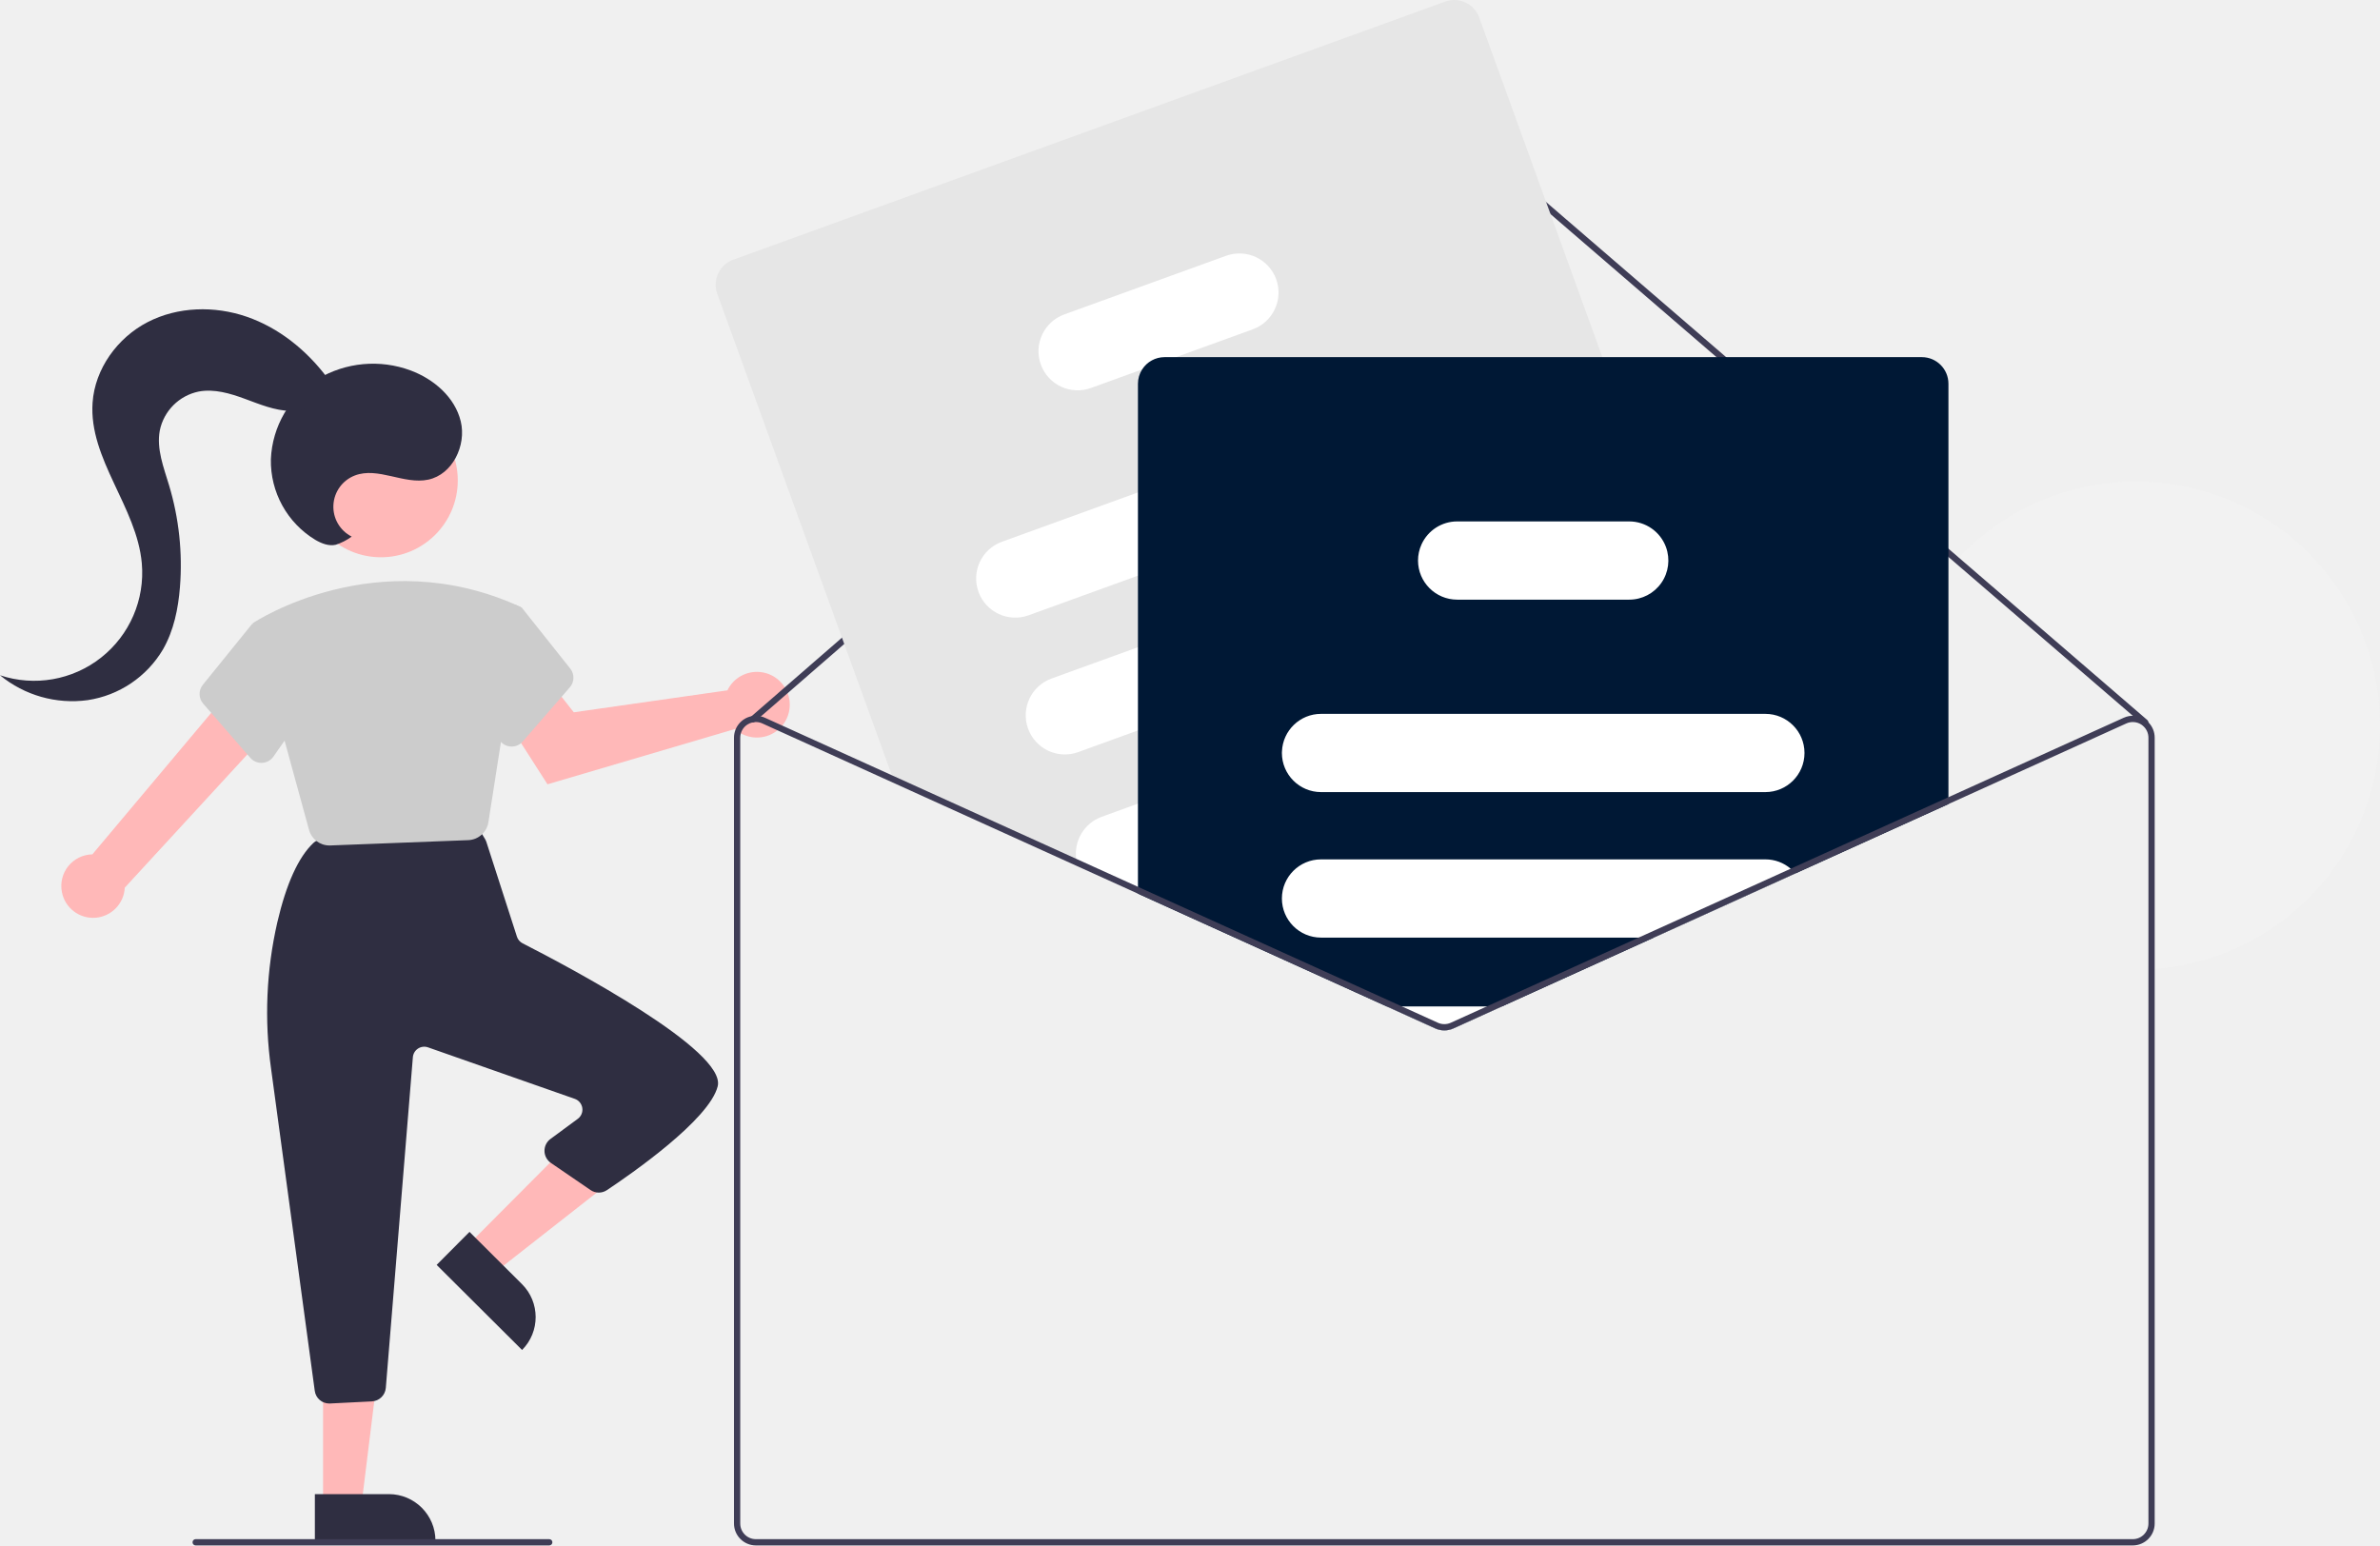
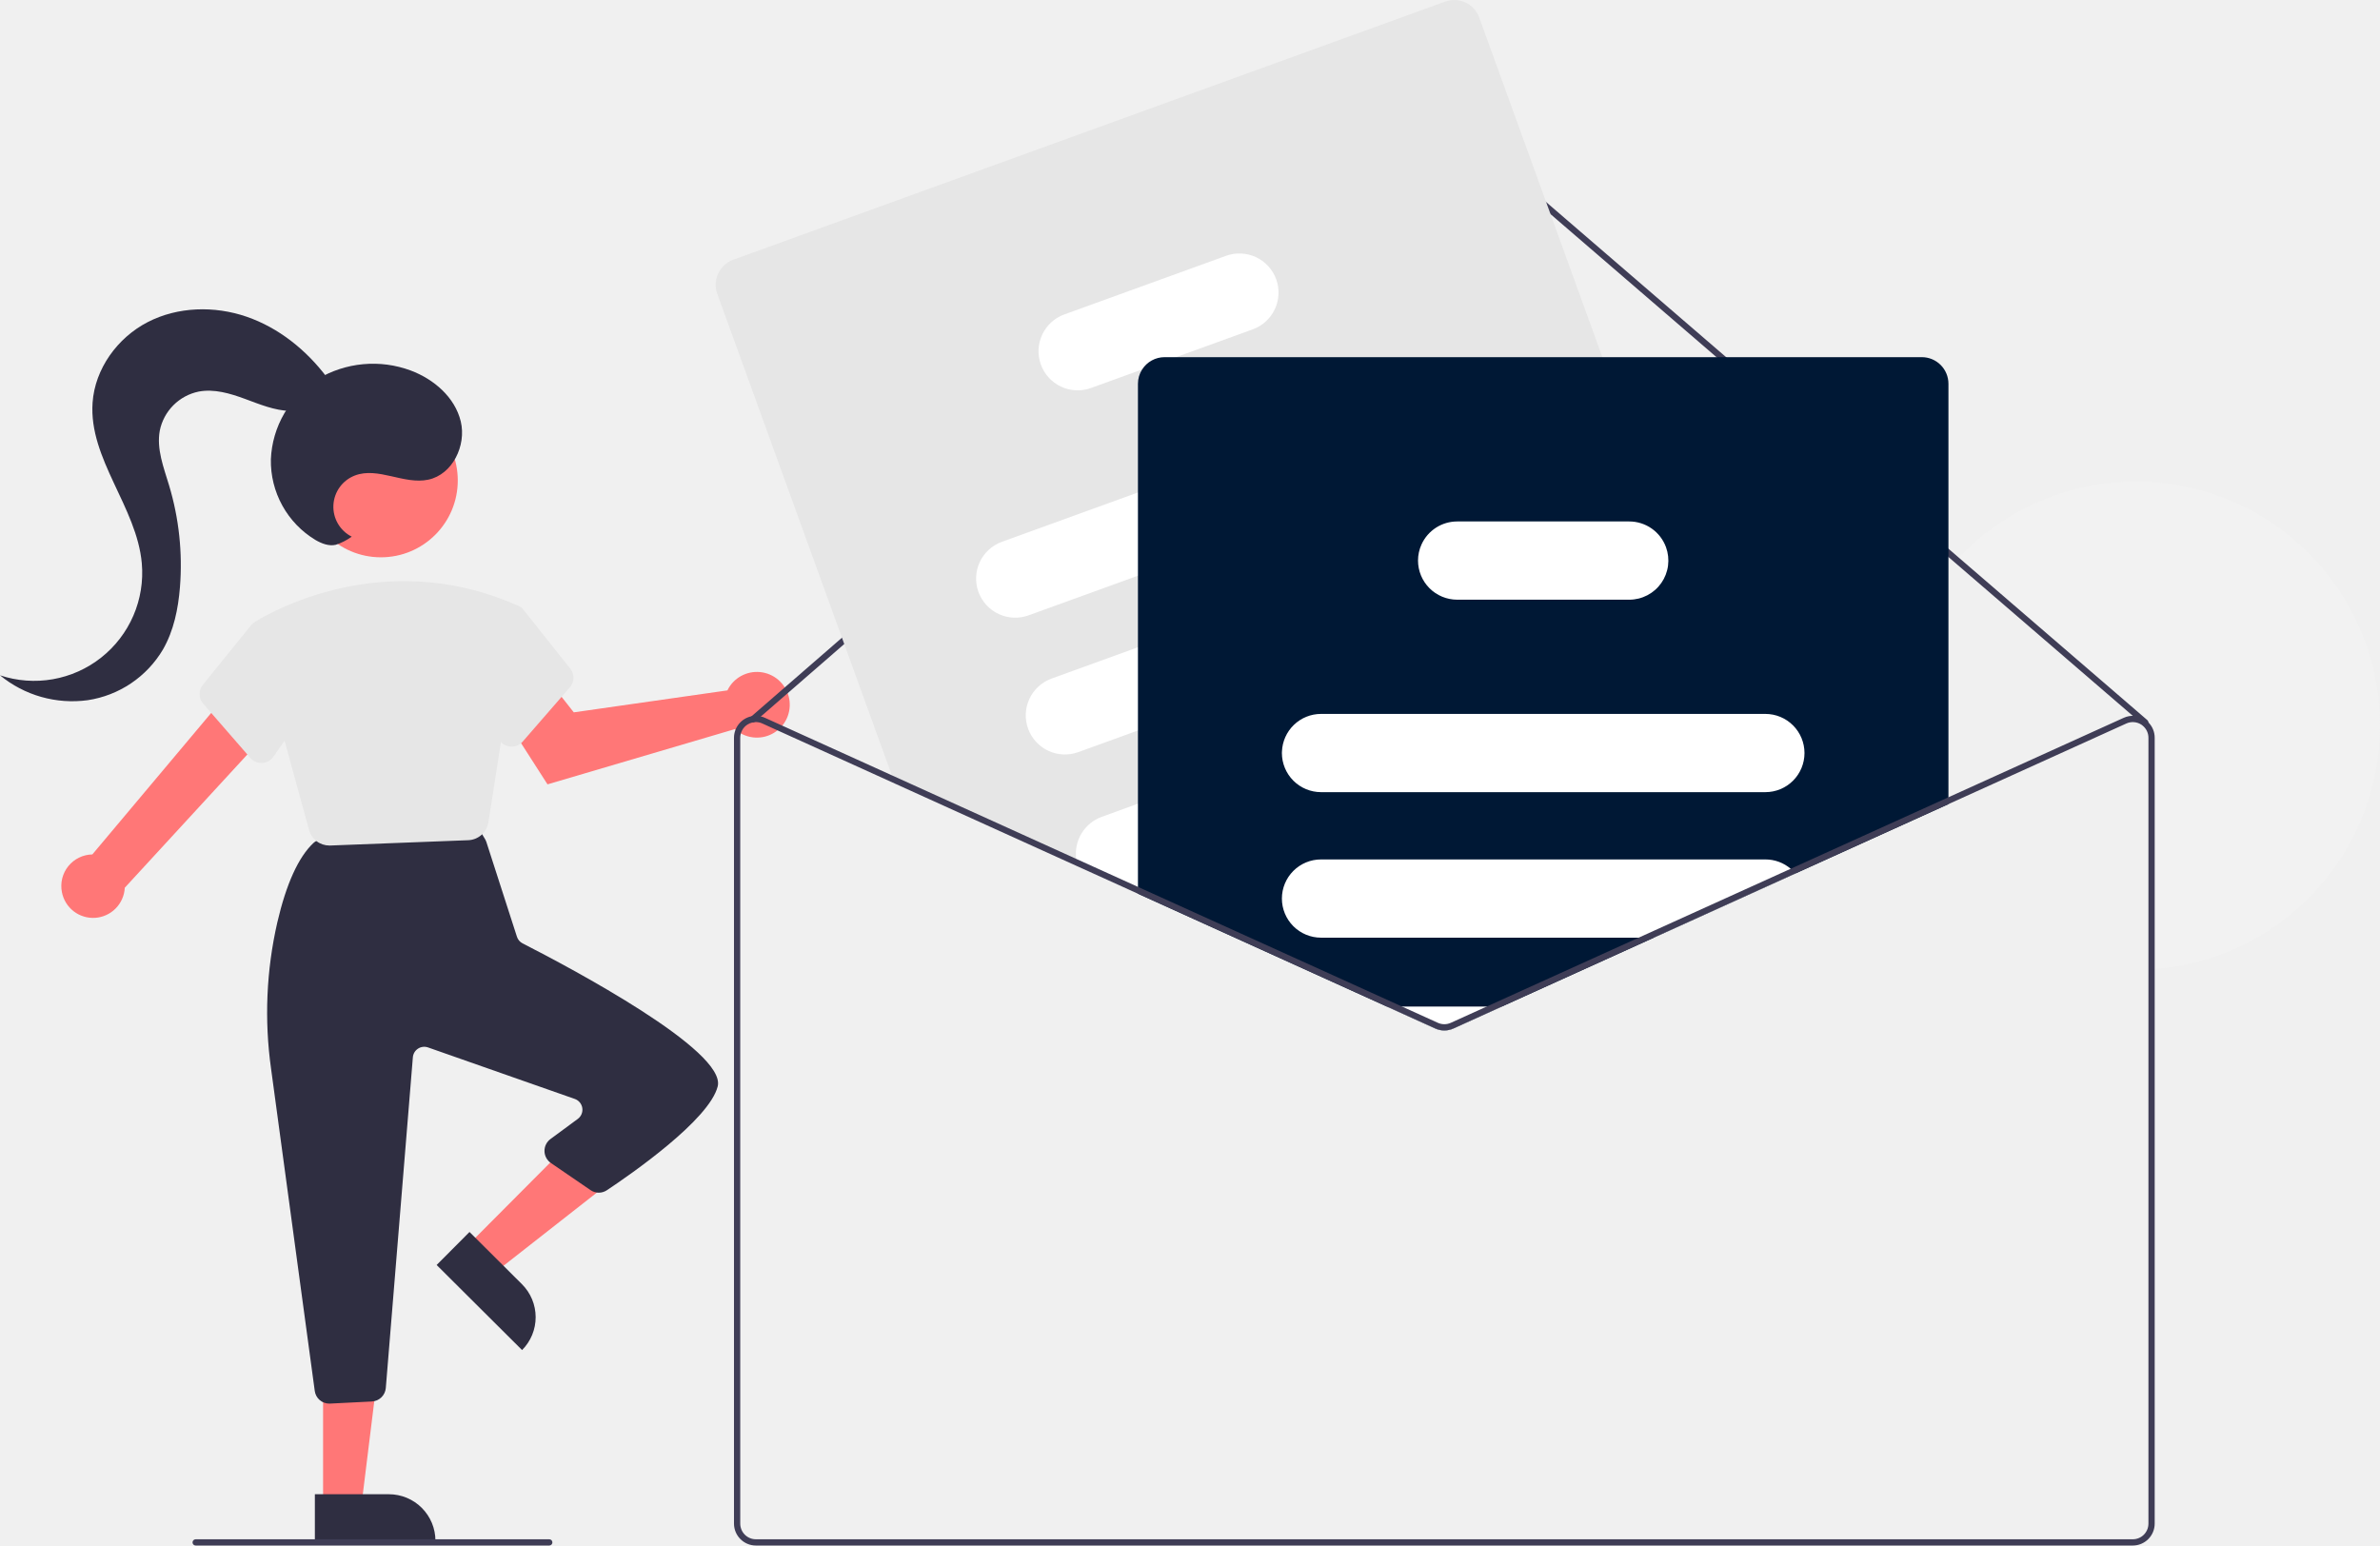
- <svg xmlns="http://www.w3.org/2000/svg" id="b0e398ea-9313-46b3-a3ee-bf7f717038b1" data-name="Layer 1" width="760.554" height="493.87" viewBox="0 0 760.554 493.87">
-   <path d="M980.277,434.935a77.996,77.996,0,0,1-72,77.77c-.66.05-1.33.1-2,.13v-74.03a4.959,4.959,0,0,0-1.84-3.86,1.247,1.247,0,0,0-.22-.18,1.861,1.861,0,0,0-.23-.16,5.001,5.001,0,0,0-4.77-.35l-.83-1.82a7.007,7.007,0,0,1,2.89-.63l-56.96-49.07c.44-.5.9-.99,1.36-1.48a78.007,78.007,0,0,1,134.6,53.68Z" transform="translate(-219.7232 -203.0649)" fill="#f2f2f2" />
-   <path d="M239.501,488.121a10.087,10.087,0,0,1,9.73-12.023l44.962-53.523,11.225,14.352-45.823,49.812a10.142,10.142,0,0,1-20.095,1.382Z" transform="translate(-219.7232 -203.0649)" fill="#ffb8b8" />
-   <path d="M453.01,422.243a10.527,10.527,0,0,0-.832,1.433l-49.094,7.018-7.455-9.465-15.754,9.384,14.809,23.089,59.875-17.65A10.496,10.496,0,1,0,453.01,422.243Z" transform="translate(-219.7232 -203.0649)" fill="#ffb8b8" />
-   <polygon points="149.426 398.009 158.114 406.659 195.614 377.267 182.792 364.5 149.426 398.009" fill="#ffb8b8" />
-   <path d="M358.894,608.163h38.531a0,0,0,0,1,0,0v14.887a0,0,0,0,1,0,0H373.781a14.887,14.887,0,0,1-14.887-14.887v0A0,0,0,0,1,358.894,608.163Z" transform="translate(-7.95298 1115.599) rotate(-135.1232)" fill="#2f2e41" />
-   <polygon points="103.246 480.98 115.506 480.98 121.338 433.692 103.244 433.692 103.246 480.98" fill="#ffb8b8" />
-   <path d="M320.342,680.541h38.531a0,0,0,0,1,0,0v14.887a0,0,0,0,1,0,0H335.229a14.887,14.887,0,0,1-14.887-14.887v0A0,0,0,0,1,320.342,680.541Z" transform="translate(459.523 1172.889) rotate(179.9974)" fill="#2f2e41" />
-   <path d="M320.304,647.522l-13.964-102.987a128.95,128.95,0,0,1,2.001-46.716c2.866-12.312,6.737-20.84,11.507-25.347a4.718,4.718,0,0,1,2.743-1.253l46.106-4.803a4.706,4.706,0,0,1,4.51,2.254l1.516,2.526a4.698,4.698,0,0,1,.442.974l9.748,30.22a3.616,3.616,0,0,0,1.808,2.126c15.348,7.836,65.203,34.288,62.35,45.7-2.681,10.723-27.779,28.11-35.408,33.183a4.661,4.661,0,0,1-5.24-.04L395.761,574.695a4.693,4.693,0,0,1-.134-7.651l8.733-6.434a3.651,3.651,0,0,0-.957-6.384l-46.898-16.456a3.65,3.65,0,0,0-4.846,3.147l-8.647,105.688a4.705,4.705,0,0,1-4.443,4.304l-13.379.669c-.081.004-.162.006-.243.006A4.663,4.663,0,0,1,320.304,647.522Z" transform="translate(-219.7232 -203.0649)" fill="#2f2e41" />
-   <circle cx="121.726" cy="153.524" r="24.561" fill="#ffb8b8" />
-   <path d="M318.477,468.265l-18.079-65.965.31-.209c.388-.262,39.356-25.993,84.98-5.257l.827.475L375.802,465.776a6.786,6.786,0,0,1-6.444,5.777L325.275,473.248c-.089.003-.177.005-.266.005A6.751,6.751,0,0,1,318.477,468.265Z" transform="translate(-219.7232 -203.0649)" fill="#ccc" />
-   <path d="M299.71,445.244l-15.057-17.315a4.686,4.686,0,0,1-.106-6.032l15.741-19.445,12.083,3.296,6.406,22.422-11.681,16.687a4.665,4.665,0,0,1-3.599,1.995c-.084.004-.168.006-.252.006A4.66,4.66,0,0,1,299.71,445.244Z" transform="translate(-219.7232 -203.0649)" fill="#ccc" />
-   <path d="M382.975,441.637a4.665,4.665,0,0,1-3.599-1.995l-11.681-16.687,5.618-23.602,11.125-3.034,2.076.991,15.41,19.374a4.686,4.686,0,0,1-.106,6.032l-15.057,17.315a4.66,4.66,0,0,1-3.535,1.613C383.143,441.643,383.059,441.641,382.975,441.637Z" transform="translate(-219.7232 -203.0649)" fill="#ccc" />
-   <path d="M906.277,433.905a.98.98,0,0,1-.24.68 1.0 1,0,0,1-1.41.11l-3.35-2.89-56.96-49.07L684.557,245.085a5.02,5.02,0,0,0-6.54.01l-215.14,186.91-1.94,1.68a.966.966,0,0,1-.25.16,1,1,0,0,1-.51.08,1.025,1.025,0,0,1-.65-.33.997.997,0,0,1,.09-1.41l.27-.24,216.82-188.36a7.047,7.047,0,0,1,9.16-.02l159.81,137.69,60.25,51.92A1.016,1.016,0,0,1,906.277,433.905Z" transform="translate(-219.7232 -203.0649)" fill="#3f3d56" />
-   <path d="M784.807,463.435l-2.63-7.24-9.06-25-19.52-53.83-21.82-60.17-39.35-108.53a8.516,8.516,0,0,0-10.89-5.09l-227.51,82.49a8.512,8.512,0,0,0-5.09,10.89l55.79,153.86.95,2.63,58.56,26.54,16.46,7.46,2.67,1.21,69.69,31.59,2.7-.98,45.71-16.57,68.95-25,9.29-3.37A8.518,8.518,0,0,0,784.807,463.435Z" transform="translate(-219.7232 -203.0649)" fill="#e6e6e6" />
-   <path d="M689.407,335.275a12.522,12.522,0,0,0-16.02-7.49l-90.02,32.65-43.47,15.76a12.498,12.498,0,1,0,8.52,23.5l34.95-12.67,98.55-35.73A12.522,12.522,0,0,0,689.407,335.275Z" transform="translate(-219.7232 -203.0649)" fill="#fff" />
-   <path d="M705.257,378.995a12.522,12.522,0,0,0-16.02-7.49l-15.25,5.53-90.62,32.86-27.62,10.01a12.503,12.503,0,0,0,8.52,23.51l19.1-6.93,114.4-41.48c.26-.09.51-.2.76-.31A12.498,12.498,0,0,0,705.257,378.995Z" transform="translate(-219.7232 -203.0649)" fill="#fff" />
-   <path d="M721.277,423.175a12.511,12.511,0,0,0-16.01-7.49l-42.77,15.51-33.11,12.01-46.02,16.68-11.6,4.21a12.527,12.527,0,0,0-8.13,13.42,12.365,12.365,0,0,0,.6,2.47l16.46,7.46,2.67-.97h.02l83.51-30.28,46.89-17a12.511,12.511,0,0,0,7.49-16.02Z" transform="translate(-219.7232 -203.0649)" fill="#fff" />
-   <path d="M627.547,292.295a12.522,12.522,0,0,0-16.02-7.49l-51.7,18.74a12.503,12.503,0,0,0,8.52,23.51l16.36-5.93,10.83-3.93,24.521-8.89A12.511,12.511,0,0,0,627.547,292.295Z" transform="translate(-219.7232 -203.0649)" fill="#fff" />
-   <path d="M833.867,317.195h-242a8.502,8.502,0,0,0-7.16,3.93,8.414,8.414,0,0,0-1.34,4.57v162.96l69.69,31.59,9.82,4.45,15.51,7.03a7.02,7.02,0,0,0,5.78,0l15.51-7.03,48.54-22,45.24-20.51,48.91-22.16v-134.33A8.505,8.505,0,0,0,833.867,317.195Z" transform="translate(-219.7232 -203.0649)" fill="#001835" />
-   <path d="M783.867,431.195h-142a12.497,12.497,0,0,0-12.48,12.01,4.011,4.011,0,0,0-.02.49,12.518,12.518,0,0,0,12.5,12.5h142a12.5,12.5,0,0,0,0-25Z" transform="translate(-219.7232 -203.0649)" fill="#fff" />
-   <path d="M791.957,480.675a12.411,12.411,0,0,0-8.09-2.98h-142a12.5,12.5,0,0,0,0,25H748.217l45.24-20.51A12.583,12.583,0,0,0,791.957,480.675Z" transform="translate(-219.7232 -203.0649)" fill="#fff" />
-   <path d="M662.877,524.695l15.51,7.03a7.02,7.02,0,0,0,5.78,0l15.51-7.03Z" transform="translate(-219.7232 -203.0649)" fill="#fff" />
-   <path d="M752.107,377.905a12.506,12.506,0,0,0-11.74-8.21h-55a12.509,12.509,0,0,0-11.38,7.34,12.358,12.358,0,0,0-1.12,5.16,12.518,12.518,0,0,0,12.5,12.5h55a12.499,12.499,0,0,0,11.74-16.79Z" transform="translate(-219.7232 -203.0649)" fill="#fff" />
-   <path d="M743.367,502.695l-48.54,22-11.49,5.21a5.016,5.016,0,0,1-4.12,0l-11.49-5.21h-4.85l15.51,7.03a7.02,7.02,0,0,0,5.78,0l15.51-7.03,48.54-22Zm0,0-48.54,22-11.49,5.21a5.016,5.016,0,0,1-4.12,0l-11.49-5.21h-4.85l15.51,7.03a7.02,7.02,0,0,0,5.78,0l15.51-7.03,48.54-22Zm0,0-48.54,22-11.49,5.21a5.016,5.016,0,0,1-4.12,0l-11.49-5.21h-4.85l15.51,7.03a7.02,7.02,0,0,0,5.78,0l15.51-7.03,48.54-22Zm162.91-68.79a7.638,7.638,0,0,0-1.21-.98,6.961,6.961,0,0,0-6.68-.49l-106.43,48.24-48.59,22.02-48.54,22-11.49,5.21a5.016,5.016,0,0,1-4.12,0l-11.49-5.21-11.97-5.43-72.37-32.79-.02-.01-19.73-8.95-58.91-26.7-40.56-18.38a6.107,6.107,0,0,0-1.29-.43,6.709,6.709,0,0,0-2.99-.06,7.017,7.017,0,0,0-5.61,6.86v251.13a7.008,7.008,0,0,0,7,7h440a7.008,7.008,0,0,0,7-7v-251.13A6.972,6.972,0,0,0,906.277,433.905Zm0,256.03a5.002,5.002,0,0,1-5,5h-440a5.002,5.002,0,0,1-5-5v-251.13a5.001,5.001,0,0,1,2.29-4.2,5.168,5.168,0,0,1,1.61-.68,4.511,4.511,0,0,1,.51-.08,3.898,3.898,0,0,1,.59-.04,4.97,4.97,0,0,1,2.06.45l42.34,19.19,58.56,26.54,16.46,7.46,2.67,1.21,69.69,31.59,9.82,4.45,15.51,7.03a7.02,7.02,0,0,0,5.78,0l15.51-7.03,48.54-22,45.24-20.51,105.76-47.93a5.001,5.001,0,0,1,4.77.35,1.861,1.861,0,0,1,.23.16,1.247,1.247,0,0,1,.22.18,4.959,4.959,0,0,1,1.84,3.86Zm-162.91-187.24-48.54,22-11.49,5.21a5.016,5.016,0,0,1-4.12,0l-11.49-5.21h-4.85l15.51,7.03a7.02,7.02,0,0,0,5.78,0l15.51-7.03,48.54-22Zm0,0-48.54,22-11.49,5.21a5.016,5.016,0,0,1-4.12,0l-11.49-5.21h-4.85l15.51,7.03a7.02,7.02,0,0,0,5.78,0l15.51-7.03,48.54-22Zm-162.67-15.25,2.67,1.21v-2.18Zm162.67,15.25-48.54,22-11.49,5.21a5.016,5.016,0,0,1-4.12,0l-11.49-5.21h-4.85l15.51,7.03a7.02,7.02,0,0,0,5.78,0l15.51-7.03,48.54-22Z" transform="translate(-219.7232 -203.0649)" fill="#3f3d56" />
-   <path d="M395.249,696.935h-113a1,1,0,0,1,0-2h113a1,1,0,1,1,0,2Z" transform="translate(-219.7232 -203.0649)" fill="#3f3d56" />
-   <path d="M332.111,374.55a10.702,10.702,0,0,1,.99-19.527c7.412-2.86,15.72,2.977,23.489,1.317,7.743-1.654,12.223-10.911,10.374-18.611s-8.575-13.499-15.993-16.268a34.48,34.48,0,0,0-29.741,2.726,31.751,31.751,0,0,0-14.945,25.634,29.437,29.437,0,0,0,14.244,25.791c1.975,1.138,4.273,2.052,6.494,1.54A18.1,18.1,0,0,0,332.111,374.55Z" transform="translate(-219.7232 -203.0649)" fill="#2f2e41" />
-   <path d="M324.152,323.589c-6.535-8.668-15.358-15.79-25.624-19.32s-21.997-3.247-31.639,1.742-16.832,14.899-17.582,25.729c-1.249,18.025,14.152,33.346,15.733,51.345a34.526,34.526,0,0,1-45.317,35.773,36.35,36.35,0,0,0,28.017,7.951,33.786,33.786,0,0,0,24.047-16.181c3.466-6.023,4.89-13.018,5.442-19.945a88.618,88.618,0,0,0-3.468-32.493c-1.728-5.741-4.07-11.649-2.975-17.544a15.966,15.966,0,0,1,12.435-12.454c4.953-.928,10.018.584,14.747,2.323s9.498,3.753,14.536,3.868,10.526-2.191,12.473-6.839Z" transform="translate(-219.7232 -203.0649)" fill="#2f2e41" />
+ <svg xmlns="http://www.w3.org/2000/svg" width="502" height="326" viewBox="0 0 502 326" fill="none">
+   <g clip-path="url(#clip0)">
+     <path d="M502 153.056C502.001 166.026 497.107 178.518 488.296 188.035C479.485 197.553 467.407 203.394 454.477 204.391C454.041 204.424 453.599 204.457 453.157 204.477V155.61C453.157 155.122 453.048 154.639 452.838 154.199C452.628 153.758 452.322 153.369 451.942 153.062C451.899 153.017 451.85 152.977 451.797 152.943C451.749 152.904 451.698 152.869 451.645 152.838C451.181 152.539 450.65 152.362 450.1 152.321C449.55 152.281 448.999 152.379 448.497 152.607L447.949 151.405C448.548 151.133 449.198 150.991 449.856 150.989L412.26 118.599C412.551 118.269 412.854 117.945 413.158 117.622C420.246 110.15 429.411 104.975 439.47 102.766C449.529 100.558 460.019 101.416 469.585 105.232C479.151 109.047 487.353 115.643 493.131 124.169C498.91 132.694 501.999 142.756 502 153.056Z" fill="#F2F2F2" />
+     <path d="M13.054 188.163C12.867 187.208 12.892 186.223 13.127 185.279C13.361 184.334 13.8 183.452 14.413 182.696C15.025 181.939 15.796 181.326 16.671 180.899C17.546 180.473 18.503 180.243 19.477 180.227L49.154 144.896L56.563 154.37L26.318 187.251C26.237 188.888 25.558 190.438 24.41 191.608C23.263 192.778 21.726 193.486 20.091 193.599C18.456 193.711 16.837 193.22 15.54 192.218C14.243 191.217 13.359 189.774 13.054 188.163H13.054Z" fill="#FF7777" />
+     <path d="M153.98 144.678C153.772 144.979 153.588 145.295 153.43 145.624L121.026 150.257L116.105 144.009L105.707 150.203L115.482 165.444L155.002 153.794C156.045 154.738 157.35 155.342 158.745 155.526C160.14 155.71 161.557 155.465 162.809 154.823C164.062 154.182 165.089 153.175 165.754 151.935C166.42 150.696 166.692 149.283 166.536 147.885C166.379 146.487 165.8 145.17 164.877 144.109C163.953 143.047 162.728 142.293 161.365 141.944C160.002 141.596 158.566 141.671 157.246 142.16C155.927 142.648 154.788 143.527 153.98 144.678Z" fill="#FF7777" />
+     <path d="M98.628 262.723L104.362 268.432L129.114 249.031L120.651 240.604L98.628 262.723Z" fill="#FF7777" />
+     <path d="M110.12 284.77L92.098 266.824L99.031 259.861L110.09 270.873C111.004 271.783 111.73 272.865 112.227 274.056C112.723 275.248 112.98 276.525 112.983 277.815C112.985 279.106 112.734 280.384 112.243 281.577C111.751 282.771 111.03 283.856 110.119 284.77L110.12 284.77Z" fill="#2F2E41" />
+     <path d="M68.147 317.491H76.239L80.089 286.277H68.146L68.147 317.491Z" fill="#FF7777" />
+     <path d="M91.845 325.005L66.413 325.006L66.413 315.179L82.019 315.179C83.309 315.179 84.587 315.433 85.779 315.926C86.971 316.42 88.055 317.144 88.967 318.056C89.879 318.969 90.603 320.052 91.097 321.244C91.591 322.437 91.845 323.714 91.845 325.005Z" fill="#2F2E41" />
+     <path d="M66.388 293.383L57.171 225.402C55.728 215.128 56.176 204.677 58.492 194.565C60.383 186.438 62.938 180.808 66.087 177.834C66.584 177.367 67.219 177.077 67.897 177.007L98.33 173.836C98.916 173.776 99.507 173.885 100.034 174.148C100.561 174.411 101.002 174.819 101.306 175.324L102.307 176.991C102.428 177.194 102.526 177.409 102.599 177.634L109.033 197.582C109.129 197.883 109.284 198.163 109.489 198.404C109.694 198.645 109.945 198.842 110.227 198.986C120.357 204.158 153.264 221.619 151.381 229.152C149.611 236.23 133.045 247.707 128.01 251.055C127.497 251.398 126.893 251.579 126.276 251.574C125.66 251.57 125.059 251.38 124.551 251.029L116.193 245.31C115.785 245.031 115.45 244.658 115.215 244.223C114.981 243.787 114.854 243.302 114.845 242.808C114.836 242.313 114.946 241.824 115.165 241.381C115.385 240.937 115.707 240.553 116.105 240.26L121.869 236.012C122.221 235.752 122.496 235.401 122.664 234.996C122.832 234.591 122.887 234.149 122.822 233.715C122.757 233.282 122.575 232.874 122.296 232.537C122.017 232.199 121.65 231.944 121.237 231.799L90.282 220.936C89.934 220.814 89.563 220.774 89.198 220.817C88.832 220.861 88.481 220.988 88.172 221.189C87.863 221.39 87.604 221.658 87.415 221.975C87.227 222.291 87.113 222.646 87.083 223.013L81.375 292.777C81.312 293.525 80.981 294.225 80.442 294.747C79.903 295.27 79.192 295.579 78.443 295.618L69.612 296.06C69.558 296.062 69.505 296.064 69.451 296.064C68.702 296.067 67.977 295.796 67.413 295.302C66.849 294.809 66.485 294.126 66.388 293.383Z" fill="#2F2E41" />
+     <path d="M80.345 117.553C89.298 117.553 96.556 110.294 96.556 101.34C96.556 92.386 89.298 85.127 80.345 85.127C71.392 85.127 64.133 92.386 64.133 101.34C64.133 110.294 71.392 117.553 80.345 117.553Z" fill="#FF7777" />
+     <path d="M65.182 175.056L53.249 131.513L53.453 131.376C53.709 131.203 79.43 114.218 109.544 127.905L110.09 128.219L103.019 173.413C102.865 174.445 102.356 175.39 101.579 176.086C100.803 176.782 99.808 177.185 98.766 177.226L69.669 178.346C69.61 178.348 69.552 178.349 69.494 178.349C68.513 178.351 67.559 178.03 66.779 177.434C65.999 176.839 65.438 176.003 65.182 175.056Z" fill="#E6E6E6" />
+     <path d="M52.795 159.861L42.856 148.431C42.378 147.882 42.108 147.181 42.095 146.453C42.083 145.724 42.327 145.015 42.786 144.449L53.176 131.614L61.151 133.789L65.38 148.59L57.67 159.605C57.401 159.991 57.047 160.311 56.635 160.539C56.223 160.767 55.765 160.898 55.294 160.922C55.239 160.924 55.184 160.926 55.128 160.926C54.686 160.926 54.248 160.832 53.845 160.648C53.443 160.464 53.084 160.196 52.795 159.861Z" fill="#E6E6E6" />
+     <path d="M107.753 157.48C107.283 157.456 106.824 157.325 106.413 157.097C106.001 156.869 105.647 156.549 105.378 156.163L97.668 145.148L101.377 129.568L108.72 127.565L110.09 128.219L120.262 141.007C120.721 141.573 120.965 142.283 120.953 143.011C120.94 143.739 120.67 144.44 120.191 144.989L110.253 156.419C109.964 156.754 109.605 157.022 109.203 157.206C108.8 157.39 108.362 157.484 107.92 157.484C107.864 157.484 107.809 157.482 107.753 157.48Z" fill="#E6E6E6" />
+     <path d="M453.157 152.376C453.163 152.54 453.106 152.701 452.998 152.825C452.884 152.958 452.722 153.04 452.548 153.054C452.373 153.067 452.201 153.011 452.068 152.897L449.856 150.99L412.26 118.599L306.812 27.737C306.21 27.222 305.444 26.94 304.652 26.941C303.86 26.942 303.095 27.227 302.495 27.744L160.493 151.122L159.212 152.231C159.163 152.274 159.107 152.31 159.047 152.336C158.941 152.383 158.825 152.401 158.71 152.389C158.545 152.371 158.393 152.294 158.281 152.171C158.224 152.106 158.18 152.031 158.152 151.949C158.124 151.867 158.112 151.78 158.118 151.694C158.123 151.607 158.146 151.523 158.184 151.445C158.222 151.367 158.276 151.298 158.341 151.24L158.519 151.082L301.63 26.747C302.471 26.025 303.542 25.627 304.651 25.624C305.759 25.622 306.832 26.015 307.676 26.734L413.158 117.622L452.926 151.894C452.995 151.954 453.051 152.028 453.091 152.111C453.131 152.194 453.153 152.284 453.157 152.376Z" fill="#3F3D56" />
+     <path d="M372.981 171.868L371.245 167.089L365.265 150.587L352.381 115.054L337.979 75.336L312.006 3.696C311.496 2.299 310.453 1.161 309.106 0.532C307.758 -0.098 306.217 -0.168 304.818 0.337L154.651 54.788C153.254 55.297 152.115 56.34 151.486 57.687C150.856 59.035 150.786 60.577 151.291 61.976L188.115 163.538L188.742 165.274L227.395 182.793L238.259 187.717L240.021 188.516L286.02 209.368L287.802 208.721L317.973 197.783L363.483 181.281L369.615 179.057C371.013 178.548 372.152 177.505 372.783 176.158C373.414 174.811 373.485 173.268 372.981 171.868Z" fill="#E6E6E6" />
+     <path d="M310.012 87.271C309.263 85.215 307.73 83.54 305.747 82.613C303.765 81.686 301.496 81.583 299.439 82.327L240.021 103.879L211.329 114.282C210.31 114.65 209.373 115.216 208.572 115.947C207.771 116.678 207.123 117.559 206.663 118.541C206.203 119.523 205.941 120.586 205.892 121.669C205.843 122.752 206.008 123.834 206.378 124.853C206.747 125.872 207.314 126.808 208.046 127.608C208.777 128.408 209.659 129.056 210.641 129.515C211.623 129.974 212.686 130.235 213.769 130.283C214.852 130.331 215.934 130.165 216.953 129.794L240.021 121.431L305.069 97.846C307.125 97.096 308.8 95.562 309.726 93.58C310.653 91.598 310.756 89.329 310.012 87.271Z" fill="white" />
+     <path d="M320.474 116.13C319.725 114.074 318.191 112.399 316.209 111.472C314.227 110.545 311.958 110.443 309.9 111.186L299.835 114.836L240.021 136.527L221.791 143.135C219.735 143.882 218.06 145.415 217.134 147.397C216.208 149.378 216.106 151.647 216.851 153.703C217.596 155.76 219.128 157.437 221.109 158.365C223.089 159.293 225.357 159.397 227.415 158.653L240.021 154.079L315.531 126.698C315.702 126.639 315.867 126.566 316.032 126.494C317.949 125.652 319.475 124.114 320.3 122.189C321.125 120.265 321.187 118.099 320.474 116.13Z" fill="white" />
+     <path d="M331.048 145.293C330.301 143.238 328.768 141.562 326.787 140.636C324.806 139.709 322.538 139.606 320.481 140.349L292.251 150.587L270.397 158.515L240.021 169.525L232.365 172.304C230.595 172.949 229.099 174.178 228.123 175.789C227.147 177.4 226.751 179.296 226.999 181.163C227.074 181.718 227.207 182.265 227.395 182.793L238.259 187.717L240.021 187.077H240.034L295.155 167.089L326.104 155.868C328.161 155.12 329.838 153.587 330.765 151.604C331.692 149.621 331.794 147.351 331.048 145.293H331.048Z" fill="white" />
+     <path d="M269.182 58.9C268.433 56.844 266.899 55.169 264.917 54.242C262.935 53.316 260.666 53.213 258.608 53.956L224.484 66.326C222.428 67.073 220.753 68.606 219.826 70.588C218.9 72.57 218.799 74.838 219.544 76.895C220.289 78.952 221.82 80.628 223.801 81.556C225.782 82.485 228.05 82.588 230.107 81.845L240.906 77.931L248.054 75.337L264.239 69.468C266.294 68.721 267.969 67.188 268.896 65.207C269.823 63.225 269.926 60.957 269.182 58.9Z" fill="white" />
+     <path d="M405.363 75.336H245.632C244.69 75.337 243.763 75.576 242.937 76.029C242.111 76.482 241.413 77.136 240.906 77.931C240.327 78.83 240.019 79.877 240.021 80.947V188.516L286.02 209.368L292.502 212.306L302.739 216.946C303.338 217.217 303.989 217.357 304.646 217.357C305.304 217.357 305.955 217.217 306.554 216.946L316.791 212.306L348.83 197.784L378.69 184.245L410.973 169.617V80.947C410.972 79.459 410.381 78.033 409.329 76.981C408.277 75.929 406.85 75.337 405.363 75.336Z" fill="#001835" />
+     <path d="M372.36 150.587H278.634C276.503 150.588 274.455 151.414 272.919 152.892C271.383 154.37 270.479 156.385 270.396 158.515C270.385 158.622 270.381 158.73 270.383 158.838C270.386 161.025 271.257 163.122 272.803 164.669C274.35 166.216 276.447 167.086 278.634 167.089H372.36C374.548 167.089 376.647 166.22 378.194 164.673C379.742 163.125 380.611 161.026 380.611 158.838C380.611 156.65 379.742 154.551 378.194 153.004C376.647 151.456 374.548 150.587 372.36 150.587Z" fill="white" />
+     <path d="M377.7 183.248C376.213 181.976 374.318 181.278 372.36 181.281H278.634C276.446 181.281 274.347 182.151 272.8 183.698C271.253 185.245 270.383 187.344 270.383 189.532C270.383 191.721 271.253 193.819 272.8 195.367C274.347 196.914 276.446 197.784 278.634 197.784H348.83L378.69 184.245C378.389 183.885 378.058 183.552 377.7 183.248Z" fill="white" />
+     <path d="M292.502 212.306L302.739 216.946C303.338 217.217 303.989 217.357 304.646 217.357C305.304 217.357 305.954 217.217 306.554 216.946L316.791 212.306H292.502Z" fill="white" />
+     <path d="M351.397 115.411C350.816 113.822 349.762 112.451 348.376 111.481C346.99 110.512 345.339 109.992 343.648 109.991H307.346C305.761 109.993 304.21 110.45 302.878 111.309C301.546 112.169 300.49 113.393 299.835 114.836C299.346 115.905 299.093 117.067 299.095 118.242C299.098 120.43 299.969 122.527 301.515 124.073C303.062 125.62 305.159 126.49 307.346 126.494H343.648C344.976 126.494 346.283 126.174 347.46 125.56C348.638 124.947 349.649 124.059 350.41 122.971C351.171 121.883 351.657 120.628 351.829 119.312C352.001 117.995 351.853 116.657 351.397 115.411Z" fill="white" />
+     <path d="M345.628 197.784L313.59 212.306L306.006 215.745C305.579 215.937 305.115 216.037 304.646 216.037C304.178 216.037 303.714 215.937 303.287 215.745L295.703 212.306H292.502L302.739 216.946C303.338 217.217 303.989 217.357 304.646 217.357C305.304 217.357 305.955 217.217 306.554 216.946L316.791 212.306L348.83 197.784H345.628ZM345.628 197.784L313.59 212.306L306.006 215.745C305.579 215.937 305.115 216.037 304.646 216.037C304.178 216.037 303.714 215.937 303.287 215.745L295.703 212.306H292.502L302.739 216.946C303.338 217.217 303.989 217.357 304.646 217.357C305.304 217.357 305.955 217.217 306.554 216.946L316.791 212.306L348.83 197.784H345.628ZM345.628 197.784L313.59 212.306L306.006 215.745C305.579 215.937 305.115 216.037 304.646 216.037C304.178 216.037 303.714 215.937 303.287 215.745L295.703 212.306H292.502L302.739 216.946C303.338 217.217 303.989 217.357 304.646 217.357C305.304 217.357 305.955 217.217 306.554 216.946L316.791 212.306L348.83 197.784H345.628ZM453.157 152.376C452.913 152.134 452.646 151.917 452.358 151.729C451.71 151.309 450.966 151.059 450.195 151.002C449.424 150.946 448.652 151.084 447.949 151.406L377.7 183.248L345.628 197.784L313.59 212.306L306.006 215.745C305.579 215.937 305.115 216.037 304.646 216.037C304.178 216.037 303.714 215.937 303.287 215.745L295.703 212.306L287.802 208.721L240.034 187.077L240.021 187.07L226.998 181.163L188.115 163.538L161.344 151.406C161.072 151.28 160.786 151.184 160.492 151.122C159.846 150.96 159.171 150.947 158.519 151.082C157.475 151.296 156.537 151.863 155.862 152.688C155.188 153.513 154.818 154.545 154.816 155.61V321.379C154.817 322.604 155.305 323.779 156.171 324.645C157.037 325.511 158.211 325.999 159.436 326H449.856C451.081 325.999 452.256 325.511 453.122 324.645C453.988 323.779 454.475 322.604 454.477 321.379V155.61C454.479 154.401 454.005 153.239 453.157 152.376V152.376ZM453.157 321.379C453.156 322.255 452.808 323.094 452.19 323.713C451.571 324.332 450.732 324.68 449.856 324.68H159.436C158.561 324.68 157.722 324.332 157.103 323.713C156.484 323.094 156.136 322.255 156.136 321.379V155.61C156.136 155.059 156.275 154.516 156.539 154.032C156.803 153.547 157.184 153.137 157.648 152.838C157.974 152.629 158.333 152.477 158.71 152.389C158.821 152.365 158.934 152.348 159.047 152.336C159.176 152.318 159.306 152.309 159.436 152.31C159.906 152.311 160.369 152.412 160.796 152.607L188.742 165.274L227.395 182.793L238.259 187.717L240.021 188.516L286.02 209.368L292.502 212.306L302.739 216.946C303.338 217.217 303.989 217.357 304.646 217.357C305.304 217.357 305.954 217.217 306.554 216.946L316.791 212.306L348.83 197.784L378.69 184.245L448.497 152.607C448.999 152.379 449.55 152.281 450.1 152.322C450.65 152.362 451.181 152.54 451.645 152.838C451.698 152.869 451.749 152.905 451.797 152.944C451.85 152.978 451.898 153.017 451.942 153.062C452.322 153.37 452.628 153.758 452.838 154.199C453.048 154.64 453.157 155.122 453.157 155.61L453.157 321.379ZM345.628 197.784L313.59 212.306L306.006 215.745C305.579 215.937 305.115 216.037 304.646 216.037C304.178 216.037 303.714 215.937 303.287 215.745L295.703 212.306H292.502L302.739 216.946C303.338 217.217 303.989 217.357 304.646 217.357C305.304 217.357 305.955 217.217 306.554 216.946L316.791 212.306L348.83 197.784H345.628ZM345.628 197.784L313.59 212.306L306.006 215.745C305.579 215.937 305.115 216.037 304.646 216.037C304.178 216.037 303.714 215.937 303.287 215.745L295.703 212.306H292.502L302.739 216.946C303.338 217.217 303.989 217.357 304.646 217.357C305.304 217.357 305.955 217.217 306.554 216.946L316.791 212.306L348.83 197.784H345.628ZM238.259 187.717L240.021 188.516V187.077L238.259 187.717ZM345.628 197.784L313.59 212.306L306.006 215.745C305.579 215.937 305.115 216.037 304.646 216.037C304.178 216.037 303.714 215.937 303.287 215.745L295.703 212.306H292.502L302.739 216.946C303.338 217.217 303.989 217.357 304.646 217.357C305.304 217.357 305.955 217.217 306.554 216.946L316.791 212.306L348.83 197.784H345.628Z" fill="#3F3D56" />
+     <path d="M115.855 326H41.27C41.095 326 40.927 325.93 40.803 325.807C40.679 325.683 40.61 325.515 40.61 325.34C40.61 325.165 40.679 324.997 40.803 324.873C40.927 324.749 41.095 324.68 41.27 324.68H115.855C116.03 324.68 116.198 324.749 116.322 324.873C116.446 324.997 116.515 325.165 116.515 325.34C116.515 325.515 116.446 325.683 116.322 325.807C116.198 325.93 116.03 326 115.855 326Z" fill="#3F3D56" />
+     <path d="M74.181 113.196C72.963 112.578 71.951 111.621 71.266 110.439C70.581 109.258 70.254 107.903 70.323 106.539C70.392 105.175 70.855 103.861 71.656 102.755C72.456 101.648 73.56 100.798 74.834 100.306C79.726 98.418 85.21 102.271 90.338 101.176C95.449 100.084 98.406 93.974 97.186 88.891C95.966 83.809 91.526 79.981 86.63 78.153C83.432 76.962 80.007 76.505 76.609 76.817C73.211 77.128 69.927 78.2 66.999 79.952C64.101 81.756 61.688 84.241 59.969 87.189C58.25 90.138 57.277 93.463 57.135 96.873C57.068 100.287 57.902 103.657 59.553 106.646C61.203 109.635 63.612 112.136 66.536 113.897C67.84 114.649 69.357 115.252 70.823 114.913C72.026 114.523 73.159 113.943 74.181 113.196Z" fill="#2F2E41" />
+     <path d="M68.927 79.557C64.614 73.835 58.791 69.135 52.015 66.804C45.239 64.474 37.496 64.661 31.132 67.954C24.768 71.248 20.022 77.789 19.527 84.938C18.702 96.835 28.868 106.949 29.911 118.83C30.242 122.596 29.631 126.385 28.133 129.856C26.635 133.326 24.297 136.37 21.33 138.712C18.363 141.055 14.86 142.622 11.136 143.273C7.413 143.925 3.586 143.64 0 142.444C2.554 144.546 5.515 146.098 8.698 147.001C11.88 147.904 15.215 148.14 18.493 147.692C21.765 147.201 24.887 145.988 27.632 144.14C30.378 142.293 32.677 139.858 34.365 137.011C36.653 133.036 37.592 128.418 37.957 123.846C38.53 116.616 37.754 109.343 35.668 102.397C34.528 98.607 32.982 94.707 33.705 90.817C34.117 88.793 35.115 86.935 36.574 85.473C38.033 84.012 39.89 83.011 41.913 82.596C45.182 81.983 48.525 82.981 51.647 84.13C54.768 85.278 57.916 86.607 61.241 86.683C64.567 86.759 68.189 85.237 69.474 82.169L68.927 79.557Z" fill="#2F2E41" />
+   </g>
+   <defs>
+     <clipPath id="clip0">
+       <rect width="502" height="326" fill="white" />
+     </clipPath>
+   </defs>
</svg>
